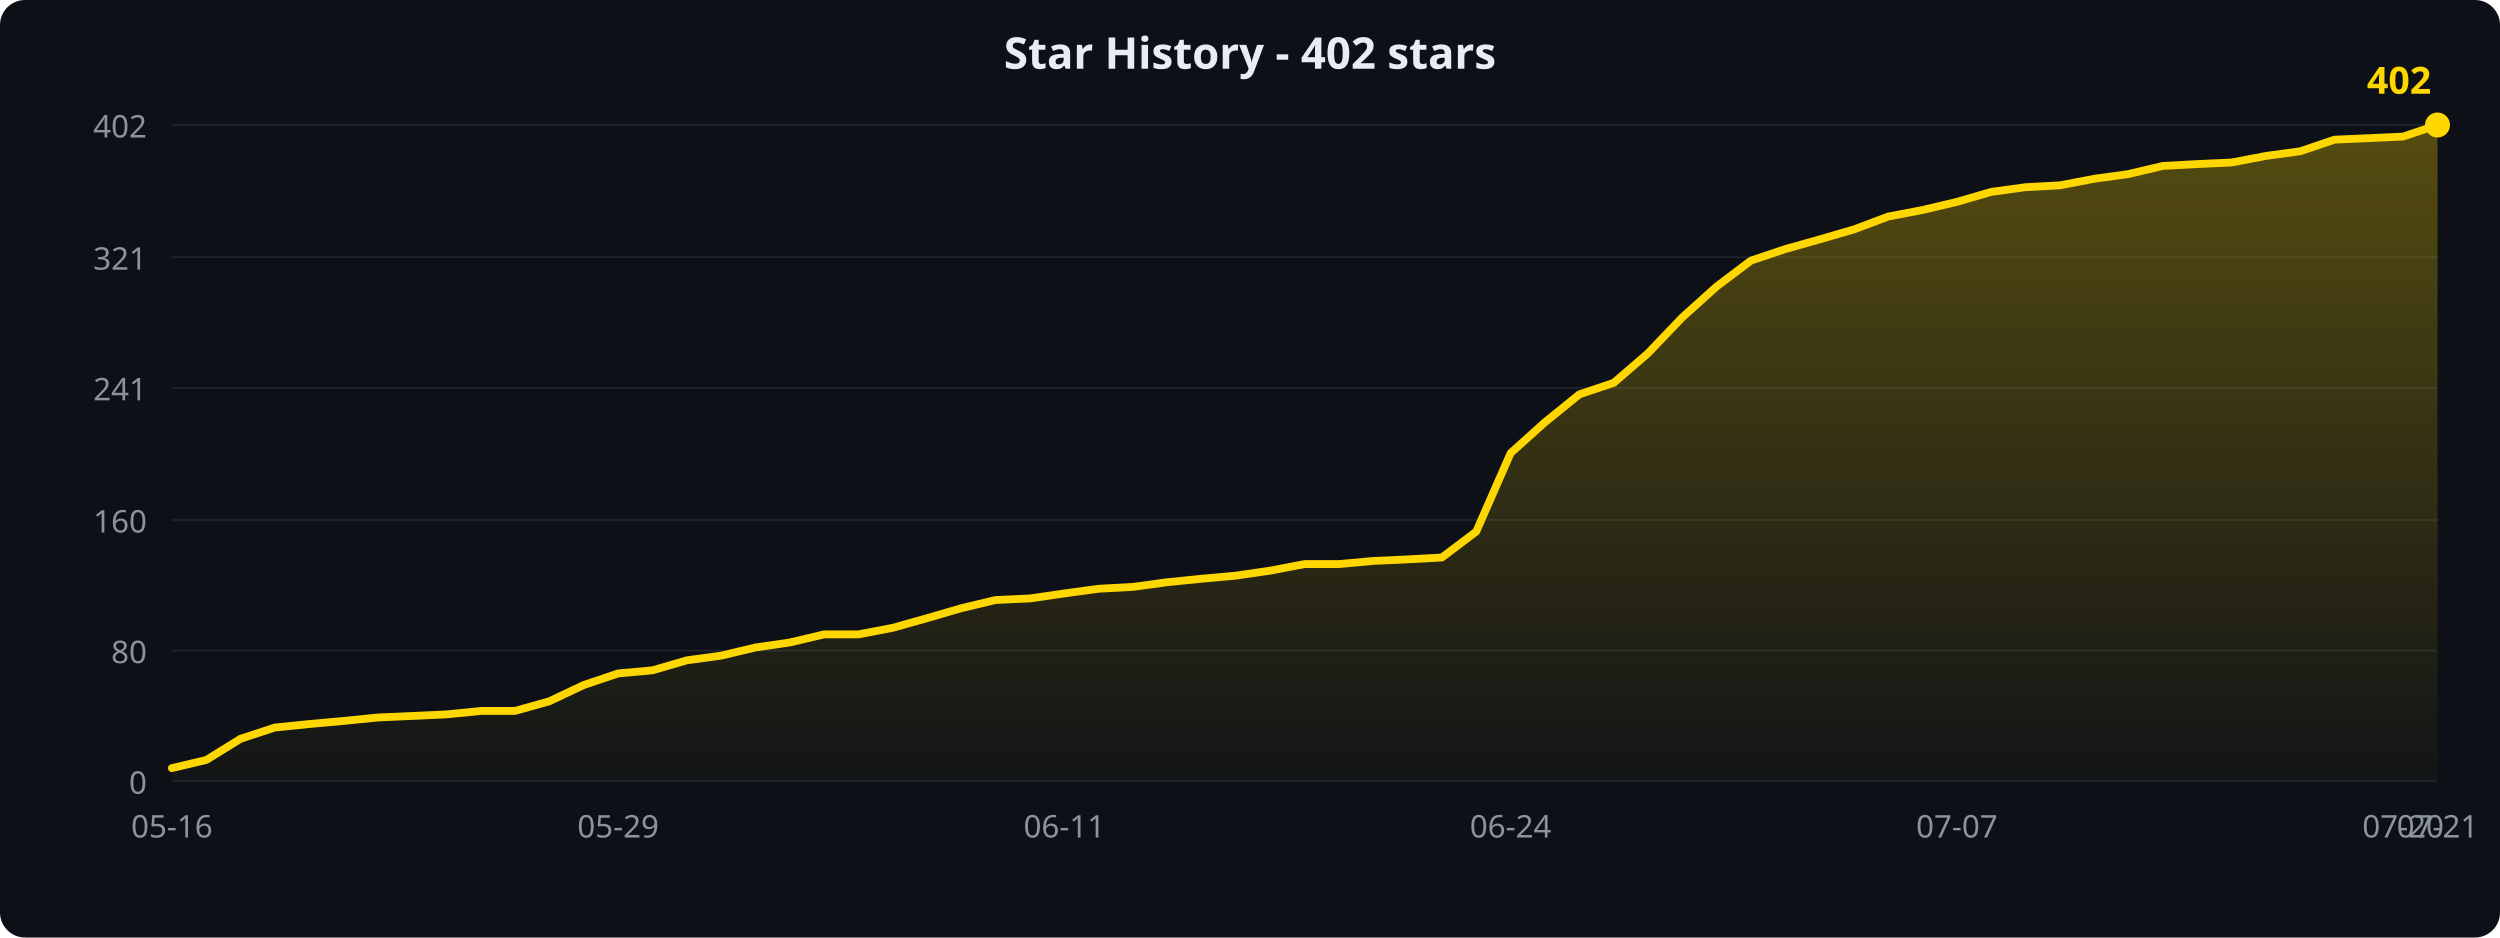
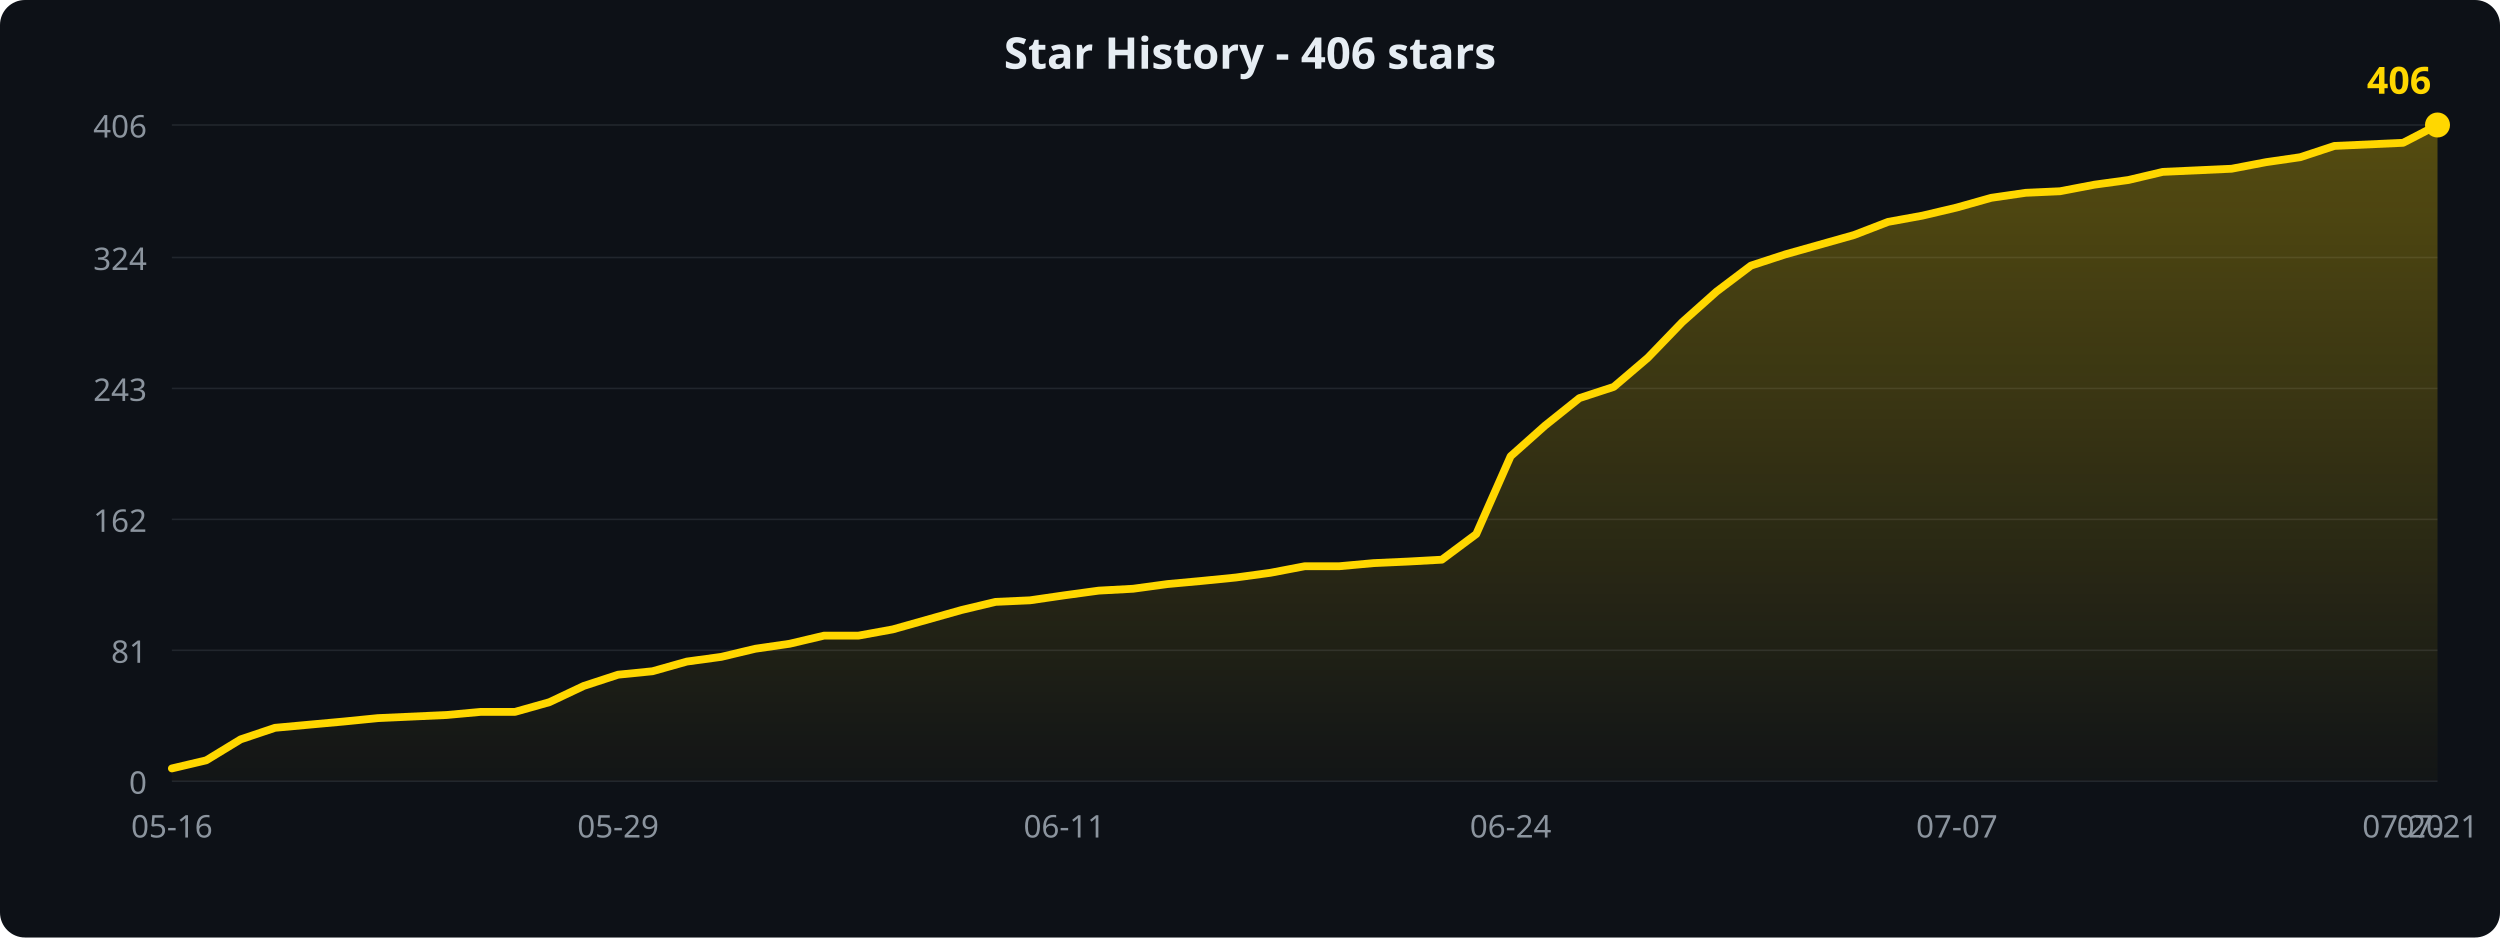
<svg xmlns="http://www.w3.org/2000/svg" viewBox="0 0 800 300" width="800" height="300">
  <defs>
    <linearGradient id="fill" x1="0" y1="0" x2="0" y2="1">
      <stop offset="0%" stop-color="#FFD700" stop-opacity="0.3" />
      <stop offset="100%" stop-color="#FFD700" stop-opacity="0.02" />
    </linearGradient>
  </defs>
  <rect width="800" height="300" rx="8" fill="#0d1117" />
  <text x="400.0" y="22" text-anchor="middle" fill="#e6edf3" font-family="system-ui,sans-serif" font-size="14" font-weight="600">
-     Star History - 402 stars
+     Star History - 406 stars
  </text>
  <line x1="55" y1="250.0" x2="780" y2="250.0" stroke="#21262d" stroke-width="0.5" />
  <text x="47" y="254.0" text-anchor="end" fill="#8b949e" font-family="system-ui,sans-serif" font-size="10">0</text>
-   <line x1="55" y1="208.2" x2="780" y2="208.2" stroke="#21262d" stroke-width="0.5" />
-   <text x="47" y="212.2" text-anchor="end" fill="#8b949e" font-family="system-ui,sans-serif" font-size="10">80</text>
-   <line x1="55" y1="166.4" x2="780" y2="166.4" stroke="#21262d" stroke-width="0.5" />
-   <text x="47" y="170.4" text-anchor="end" fill="#8b949e" font-family="system-ui,sans-serif" font-size="10">160</text>
-   <line x1="55" y1="124.1" x2="780" y2="124.1" stroke="#21262d" stroke-width="0.5" />
-   <text x="47" y="128.1" text-anchor="end" fill="#8b949e" font-family="system-ui,sans-serif" font-size="10">241</text>
-   <line x1="55" y1="82.3" x2="780" y2="82.3" stroke="#21262d" stroke-width="0.5" />
-   <text x="47" y="86.3" text-anchor="end" fill="#8b949e" font-family="system-ui,sans-serif" font-size="10">321</text>
+   <line x1="55" y1="208.1" x2="780" y2="208.1" stroke="#21262d" stroke-width="0.5" />
+   <text x="47" y="212.1" text-anchor="end" fill="#8b949e" font-family="system-ui,sans-serif" font-size="10">81</text>
+   <line x1="55" y1="166.2" x2="780" y2="166.2" stroke="#21262d" stroke-width="0.5" />
+   <text x="47" y="170.2" text-anchor="end" fill="#8b949e" font-family="system-ui,sans-serif" font-size="10">162</text>
+   <line x1="55" y1="124.3" x2="780" y2="124.3" stroke="#21262d" stroke-width="0.5" />
+   <text x="47" y="128.3" text-anchor="end" fill="#8b949e" font-family="system-ui,sans-serif" font-size="10">243</text>
+   <line x1="55" y1="82.4" x2="780" y2="82.4" stroke="#21262d" stroke-width="0.5" />
+   <text x="47" y="86.4" text-anchor="end" fill="#8b949e" font-family="system-ui,sans-serif" font-size="10">324</text>
  <line x1="55" y1="40.0" x2="780" y2="40.0" stroke="#21262d" stroke-width="0.5" />
-   <text x="47" y="44.0" text-anchor="end" fill="#8b949e" font-family="system-ui,sans-serif" font-size="10">402</text>
-   <polygon points="55.0,245.8 66.0,243.2 77.0,236.4 88.0,232.8 98.9,231.7 109.9,230.7 120.9,229.6 131.9,229.1 142.9,228.6 153.9,227.5 164.8,227.5 175.8,224.4 186.8,219.2 197.8,215.5 208.8,214.5 219.8,211.3 230.8,209.8 241.7,207.2 252.7,205.6 263.7,203.0 274.7,203.0 285.7,200.9 296.7,197.8 307.7,194.6 318.6,192.0 329.6,191.5 340.6,189.9 351.6,188.4 362.6,187.8 373.6,186.3 384.5,185.2 395.5,184.2 406.5,182.6 417.5,180.5 428.5,180.5 439.5,179.5 450.5,179.0 461.4,178.4 472.4,170.1 483.4,145.0 494.4,135.1 505.4,126.2 516.4,122.5 527.3,113.1 538.3,101.6 549.3,91.7 560.3,83.4 571.3,79.7 582.3,76.6 593.3,73.4 604.2,69.3 615.2,67.2 626.2,64.6 637.2,61.4 648.2,59.9 659.2,59.3 670.2,57.2 681.1,55.7 692.1,53.1 703.1,52.5 714.1,52.0 725.1,49.9 736.1,48.4 747.0,44.7 758.0,44.2 769.0,43.7 780.0,40.0 780.0,250.0 55.0,250.0" fill="url(#fill)" />
-   <polyline points="55.0,245.8 66.0,243.2 77.0,236.4 88.0,232.8 98.9,231.7 109.9,230.7 120.9,229.6 131.9,229.1 142.9,228.6 153.9,227.5 164.8,227.5 175.8,224.4 186.8,219.2 197.8,215.5 208.8,214.5 219.8,211.3 230.8,209.8 241.7,207.2 252.7,205.6 263.7,203.0 274.7,203.0 285.7,200.9 296.7,197.8 307.7,194.6 318.6,192.0 329.6,191.5 340.6,189.9 351.6,188.4 362.6,187.8 373.6,186.3 384.5,185.2 395.5,184.2 406.5,182.6 417.5,180.5 428.5,180.5 439.5,179.5 450.5,179.0 461.4,178.4 472.4,170.1 483.4,145.0 494.4,135.1 505.4,126.2 516.4,122.5 527.3,113.1 538.3,101.6 549.3,91.7 560.3,83.4 571.3,79.7 582.3,76.6 593.3,73.4 604.2,69.3 615.2,67.2 626.2,64.6 637.2,61.4 648.2,59.9 659.2,59.3 670.2,57.2 681.1,55.7 692.1,53.1 703.1,52.5 714.1,52.0 725.1,49.9 736.1,48.4 747.0,44.7 758.0,44.2 769.0,43.7 780.0,40.0" fill="none" stroke="#FFD700" stroke-width="2.5" stroke-linejoin="round" stroke-linecap="round" />
+   <text x="47" y="44.0" text-anchor="end" fill="#8b949e" font-family="system-ui,sans-serif" font-size="10">406</text>
+   <polygon points="55.0,245.9 66.0,243.3 77.0,236.6 88.0,232.9 98.9,231.9 109.9,230.9 120.9,229.8 131.9,229.3 142.9,228.8 153.9,227.8 164.8,227.8 175.8,224.7 186.8,219.5 197.8,215.9 208.8,214.8 219.8,211.7 230.8,210.2 241.7,207.6 252.7,206.0 263.7,203.4 274.7,203.4 285.7,201.4 296.7,198.3 307.7,195.2 318.6,192.6 329.6,192.1 340.6,190.5 351.6,189.0 362.6,188.4 373.6,186.9 384.5,185.9 395.5,184.8 406.5,183.3 417.5,181.2 428.5,181.2 439.5,180.2 450.5,179.7 461.4,179.1 472.4,170.9 483.4,146.0 494.4,136.2 505.4,127.4 516.4,123.8 527.3,114.5 538.3,103.1 549.3,93.3 560.3,85.0 571.3,81.4 582.3,78.3 593.3,75.2 604.2,71.0 615.2,69.0 626.2,66.4 637.2,63.3 648.2,61.7 659.2,61.2 670.2,59.1 681.1,57.6 692.1,55.0 703.1,54.5 714.1,54.0 725.1,51.9 736.1,50.3 747.0,46.7 758.0,46.2 769.0,45.7 780.0,40.0 780.0,250.0 55.0,250.0" fill="url(#fill)" />
+   <polyline points="55.0,245.9 66.0,243.3 77.0,236.6 88.0,232.9 98.9,231.9 109.9,230.9 120.9,229.8 131.9,229.3 142.9,228.8 153.9,227.8 164.8,227.8 175.8,224.7 186.8,219.5 197.8,215.9 208.8,214.8 219.8,211.7 230.8,210.2 241.7,207.6 252.7,206.0 263.7,203.4 274.7,203.4 285.7,201.4 296.7,198.3 307.7,195.2 318.6,192.6 329.6,192.1 340.6,190.5 351.6,189.0 362.6,188.4 373.6,186.9 384.5,185.9 395.5,184.8 406.5,183.3 417.5,181.2 428.5,181.2 439.5,180.2 450.5,179.7 461.4,179.1 472.4,170.9 483.4,146.0 494.4,136.2 505.4,127.4 516.4,123.8 527.3,114.5 538.3,103.1 549.3,93.3 560.3,85.0 571.3,81.4 582.3,78.3 593.3,75.2 604.2,71.0 615.2,69.0 626.2,66.4 637.2,63.3 648.2,61.7 659.2,61.2 670.2,59.1 681.1,57.6 692.1,55.0 703.1,54.5 714.1,54.0 725.1,51.9 736.1,50.3 747.0,46.7 758.0,46.2 769.0,45.7 780.0,40.0" fill="none" stroke="#FFD700" stroke-width="2.5" stroke-linejoin="round" stroke-linecap="round" />
  <text x="55.0" y="268" text-anchor="middle" fill="#8b949e" font-family="system-ui,sans-serif" font-size="10">05-16</text>
  <text x="197.8" y="268" text-anchor="middle" fill="#8b949e" font-family="system-ui,sans-serif" font-size="10">05-29</text>
  <text x="340.6" y="268" text-anchor="middle" fill="#8b949e" font-family="system-ui,sans-serif" font-size="10">06-11</text>
  <text x="483.4" y="268" text-anchor="middle" fill="#8b949e" font-family="system-ui,sans-serif" font-size="10">06-24</text>
  <text x="626.2" y="268" text-anchor="middle" fill="#8b949e" font-family="system-ui,sans-serif" font-size="10">07-07</text>
  <text x="769.0" y="268" text-anchor="middle" fill="#8b949e" font-family="system-ui,sans-serif" font-size="10">07-20</text>
  <text x="780.0" y="268" text-anchor="middle" fill="#8b949e" font-family="system-ui,sans-serif" font-size="10">07-21</text>
  <circle cx="780.0" cy="40.0" r="4" fill="#FFD700" />
-   <text x="778.0" y="30.0" text-anchor="end" fill="#FFD700" font-family="system-ui,sans-serif" font-size="12" font-weight="600">402</text>
+   <text x="778.0" y="30.0" text-anchor="end" fill="#FFD700" font-family="system-ui,sans-serif" font-size="12" font-weight="600">406</text>
</svg>
